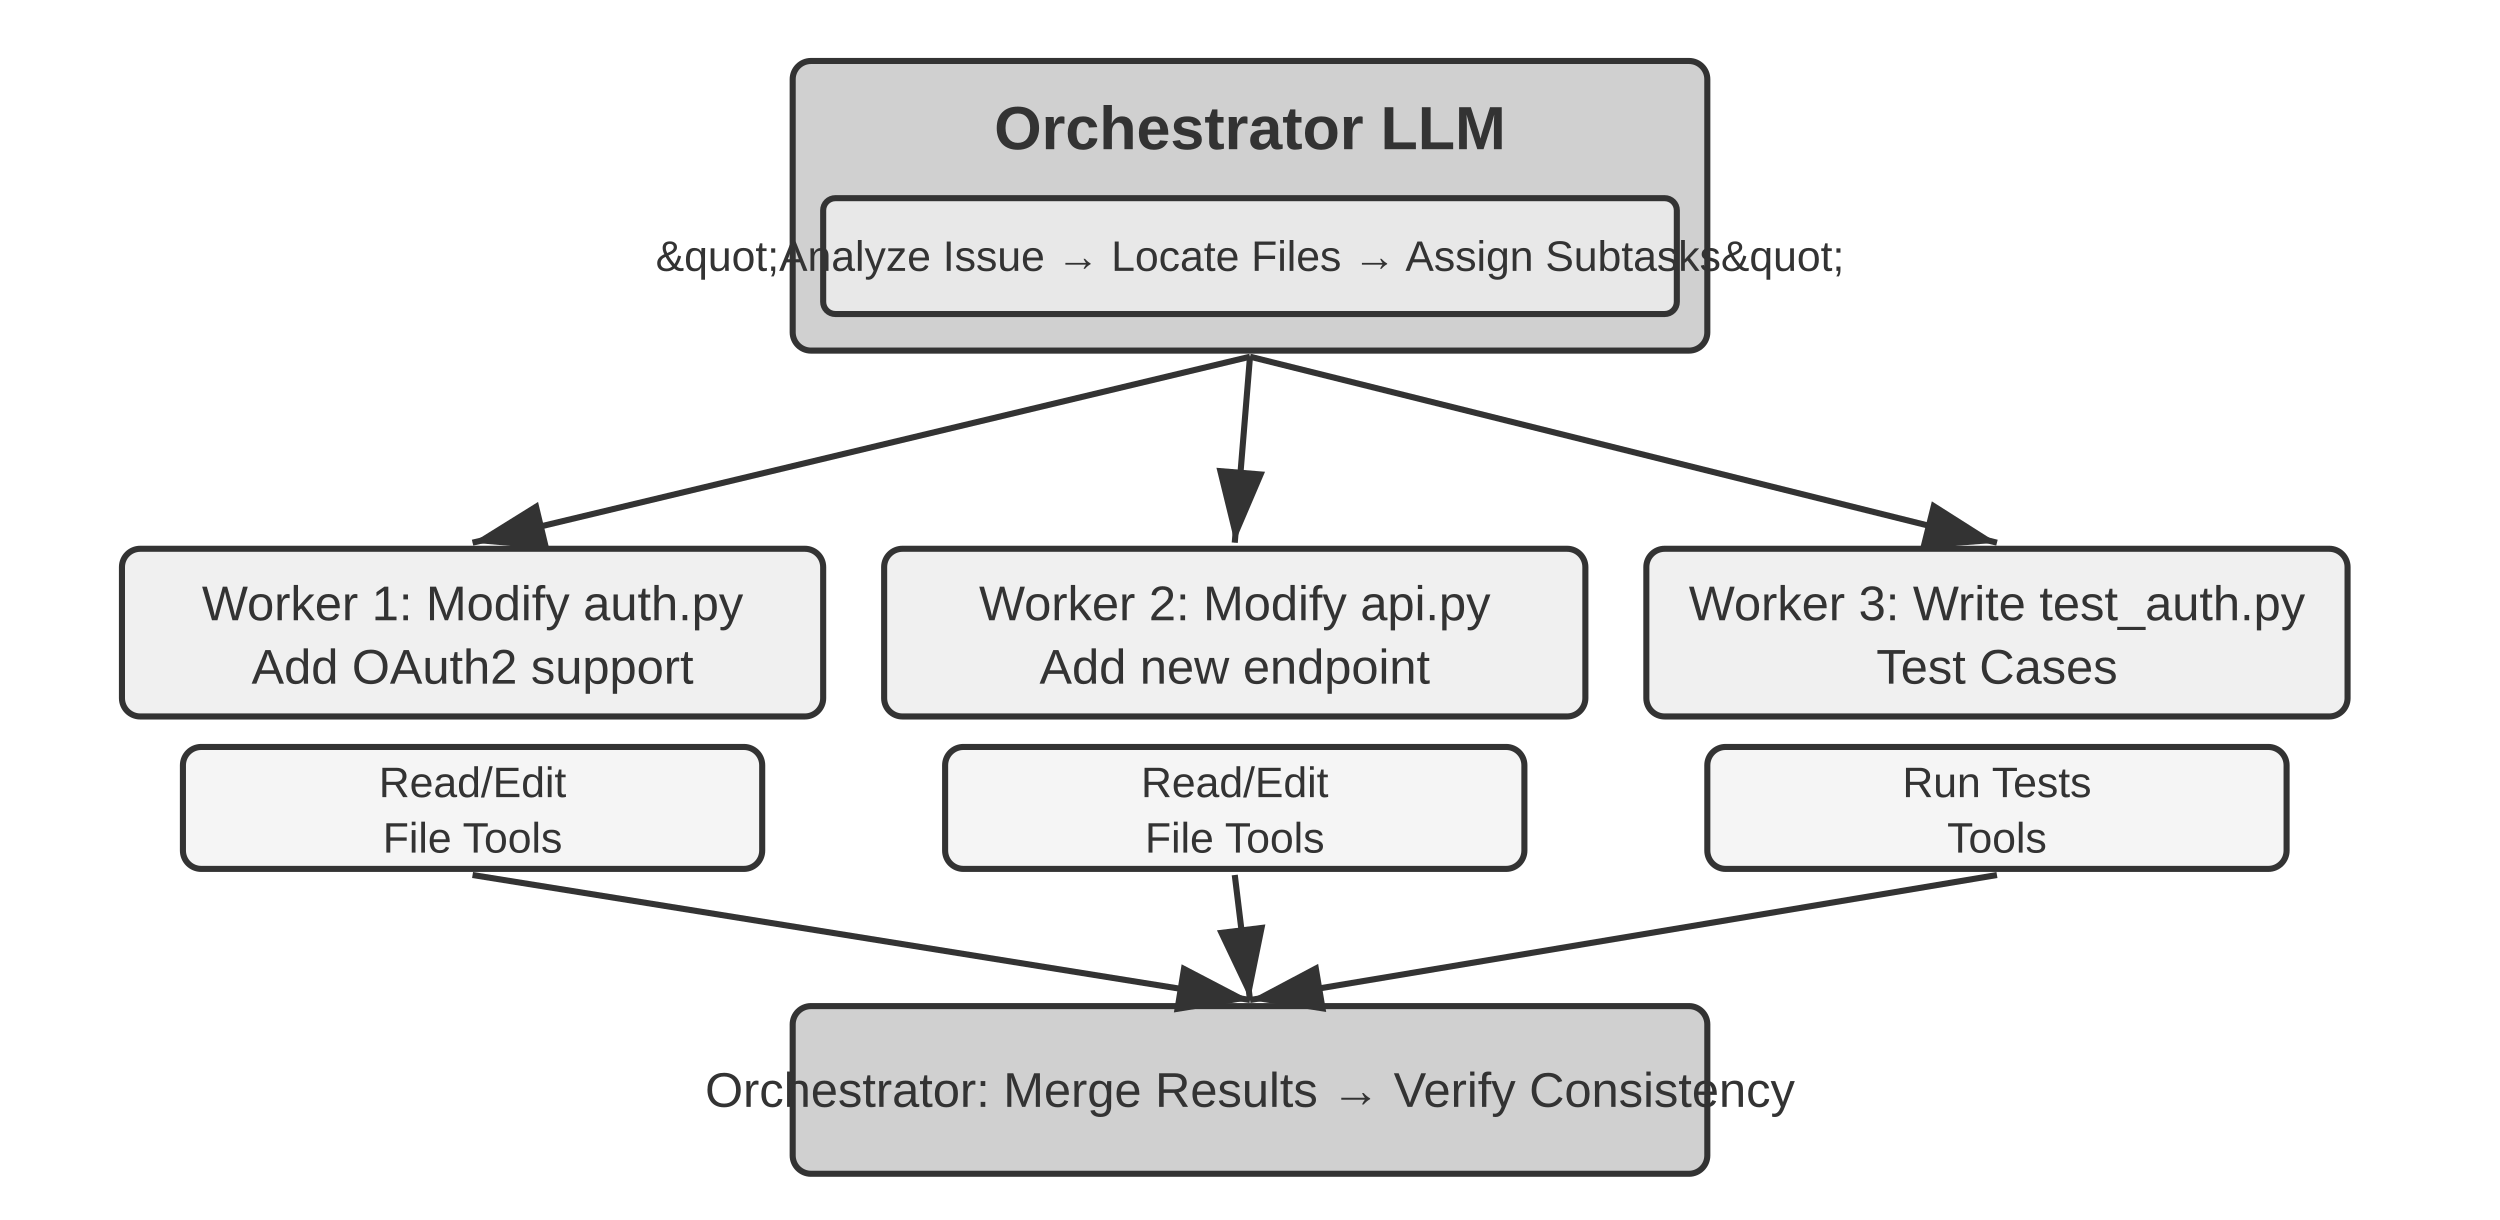
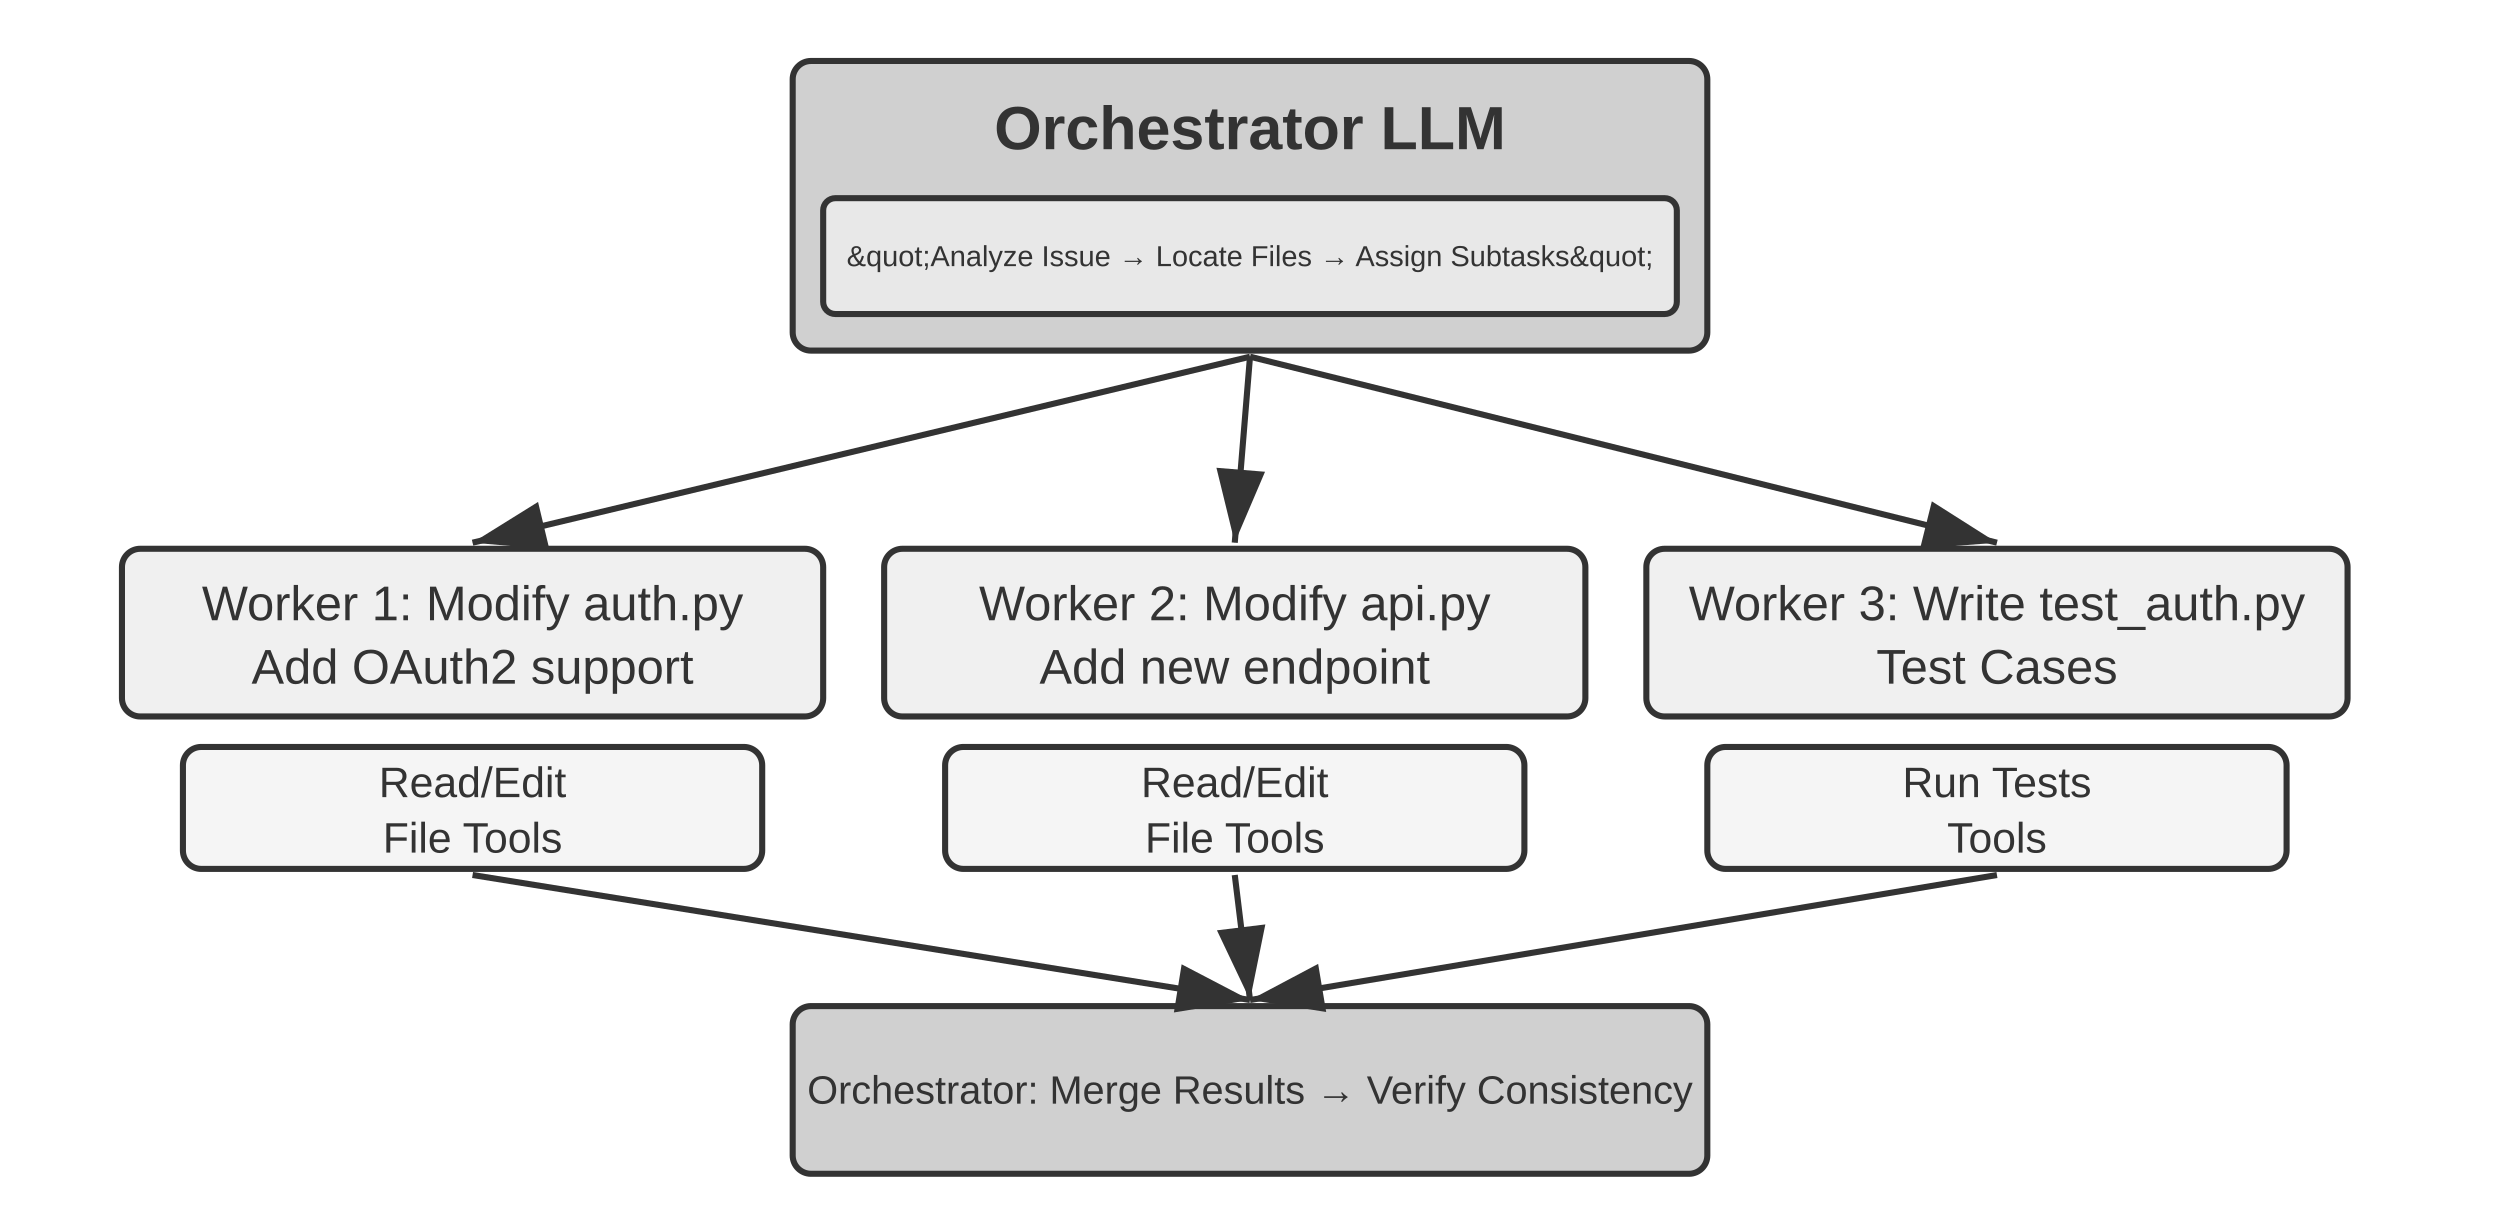
<svg xmlns="http://www.w3.org/2000/svg" viewBox="0 40 820 400" width="820" height="400" style="background:#ffffff">
  <defs>
    <marker id="ah" markerWidth="12" markerHeight="8" refX="12" refY="4" orient="auto">
      <polygon points="0 0, 12 4, 0 8" fill="#333333" />
    </marker>
    <marker id="ah-light" markerWidth="12" markerHeight="8" refX="12" refY="4" orient="auto">
      <polygon points="0 0, 12 4, 0 8" fill="#999999" />
    </marker>
  </defs>
  <rect x="260" y="60" width="300" height="95" rx="6" fill="#d0d0d0" stroke="#333333" stroke-width="2" />
  <text x="410" y="82" font-family="Arial, 'Helvetica Neue', Helvetica, 'PingFang SC', 'Microsoft YaHei', sans-serif" font-size="20" fill="#333333" text-anchor="middle" dominant-baseline="central" font-weight="bold">Orchestrator LLM</text>
  <rect x="270" y="105" width="280" height="38" rx="4" fill="#e8e8e8" stroke="#333333" stroke-width="2" />
-   <text x="410" y="124" font-family="Arial, 'Helvetica Neue', Helvetica, 'PingFang SC', 'Microsoft YaHei', sans-serif" font-size="14" fill="#333333" text-anchor="middle" dominant-baseline="central" font-weight="normal">&amp;quot;Analyze Issue → Locate Files → Assign Subtasks&amp;quot;</text>
+   <text x="410" y="124" font-family="Arial, 'Helvetica Neue', Helvetica, 'PingFang SC', 'Microsoft YaHei', sans-serif" font-size="9.5" fill="#333333" text-anchor="middle" dominant-baseline="central" font-weight="normal">&amp;quot;Analyze Issue → Locate Files → Assign Subtasks&amp;quot;</text>
  <rect x="40" y="220" width="230" height="55" rx="6" fill="#f0f0f0" stroke="#333333" stroke-width="2" />
  <text x="155.0" y="237.9" font-family="Arial, 'Helvetica Neue', Helvetica, 'PingFang SC', 'Microsoft YaHei', sans-serif" font-size="16" fill="#333333" text-anchor="middle" dominant-baseline="central" font-weight="normal">Worker 1: Modify auth.py</text>
  <text x="155.0" y="258.7" font-family="Arial, 'Helvetica Neue', Helvetica, 'PingFang SC', 'Microsoft YaHei', sans-serif" font-size="16" fill="#333333" text-anchor="middle" dominant-baseline="central" font-weight="normal">Add OAuth2 support</text>
  <rect x="60" y="285" width="190" height="40" rx="6" fill="#f5f5f5" stroke="#333333" stroke-width="2" />
  <text x="155.0" y="296.6" font-family="Arial, 'Helvetica Neue', Helvetica, 'PingFang SC', 'Microsoft YaHei', sans-serif" font-size="14" fill="#333333" text-anchor="middle" dominant-baseline="central" font-weight="normal">Read/Edit</text>
  <text x="155.0" y="314.8" font-family="Arial, 'Helvetica Neue', Helvetica, 'PingFang SC', 'Microsoft YaHei', sans-serif" font-size="14" fill="#333333" text-anchor="middle" dominant-baseline="central" font-weight="normal">File Tools</text>
  <line x1="410" y1="157" x2="155.0" y2="218" stroke="#333333" stroke-width="2" marker-end="url(#ah)" />
  <rect x="290" y="220" width="230" height="55" rx="6" fill="#f0f0f0" stroke="#333333" stroke-width="2" />
  <text x="405.0" y="237.9" font-family="Arial, 'Helvetica Neue', Helvetica, 'PingFang SC', 'Microsoft YaHei', sans-serif" font-size="16" fill="#333333" text-anchor="middle" dominant-baseline="central" font-weight="normal">Worker 2: Modify api.py</text>
  <text x="405.0" y="258.7" font-family="Arial, 'Helvetica Neue', Helvetica, 'PingFang SC', 'Microsoft YaHei', sans-serif" font-size="16" fill="#333333" text-anchor="middle" dominant-baseline="central" font-weight="normal">Add new endpoint</text>
  <rect x="310" y="285" width="190" height="40" rx="6" fill="#f5f5f5" stroke="#333333" stroke-width="2" />
  <text x="405.0" y="296.6" font-family="Arial, 'Helvetica Neue', Helvetica, 'PingFang SC', 'Microsoft YaHei', sans-serif" font-size="14" fill="#333333" text-anchor="middle" dominant-baseline="central" font-weight="normal">Read/Edit</text>
  <text x="405.0" y="314.8" font-family="Arial, 'Helvetica Neue', Helvetica, 'PingFang SC', 'Microsoft YaHei', sans-serif" font-size="14" fill="#333333" text-anchor="middle" dominant-baseline="central" font-weight="normal">File Tools</text>
  <line x1="410" y1="157" x2="405.0" y2="218" stroke="#333333" stroke-width="2" marker-end="url(#ah)" />
  <rect x="540" y="220" width="230" height="55" rx="6" fill="#f0f0f0" stroke="#333333" stroke-width="2" />
  <text x="655.0" y="237.9" font-family="Arial, 'Helvetica Neue', Helvetica, 'PingFang SC', 'Microsoft YaHei', sans-serif" font-size="16" fill="#333333" text-anchor="middle" dominant-baseline="central" font-weight="normal">Worker 3: Write test_auth.py</text>
  <text x="655.0" y="258.7" font-family="Arial, 'Helvetica Neue', Helvetica, 'PingFang SC', 'Microsoft YaHei', sans-serif" font-size="16" fill="#333333" text-anchor="middle" dominant-baseline="central" font-weight="normal">Test Cases</text>
  <rect x="560" y="285" width="190" height="40" rx="6" fill="#f5f5f5" stroke="#333333" stroke-width="2" />
  <text x="655.0" y="296.6" font-family="Arial, 'Helvetica Neue', Helvetica, 'PingFang SC', 'Microsoft YaHei', sans-serif" font-size="14" fill="#333333" text-anchor="middle" dominant-baseline="central" font-weight="normal">Run Tests</text>
  <text x="655.0" y="314.8" font-family="Arial, 'Helvetica Neue', Helvetica, 'PingFang SC', 'Microsoft YaHei', sans-serif" font-size="14" fill="#333333" text-anchor="middle" dominant-baseline="central" font-weight="normal">Tools</text>
  <line x1="410" y1="157" x2="655.0" y2="218" stroke="#333333" stroke-width="2" marker-end="url(#ah)" />
  <rect x="260" y="370" width="300" height="55" rx="6" fill="#d0d0d0" stroke="#333333" stroke-width="2" />
-   <text x="410.0" y="397.5" font-family="Arial, 'Helvetica Neue', Helvetica, 'PingFang SC', 'Microsoft YaHei', sans-serif" font-size="16" fill="#333333" text-anchor="middle" dominant-baseline="central" font-weight="normal">Orchestrator: Merge Results → Verify Consistency</text>
+   <text x="410.0" y="397.5" font-family="Arial, 'Helvetica Neue', Helvetica, 'PingFang SC', 'Microsoft YaHei', sans-serif" font-size="13" fill="#333333" text-anchor="middle" dominant-baseline="central" font-weight="normal">Orchestrator: Merge Results → Verify Consistency</text>
  <line x1="155.0" y1="327" x2="410" y2="368" stroke="#333333" stroke-width="2" marker-end="url(#ah)" />
  <line x1="405.0" y1="327" x2="410" y2="368" stroke="#333333" stroke-width="2" marker-end="url(#ah)" />
  <line x1="655.0" y1="327" x2="410" y2="368" stroke="#333333" stroke-width="2" marker-end="url(#ah)" />
</svg>
